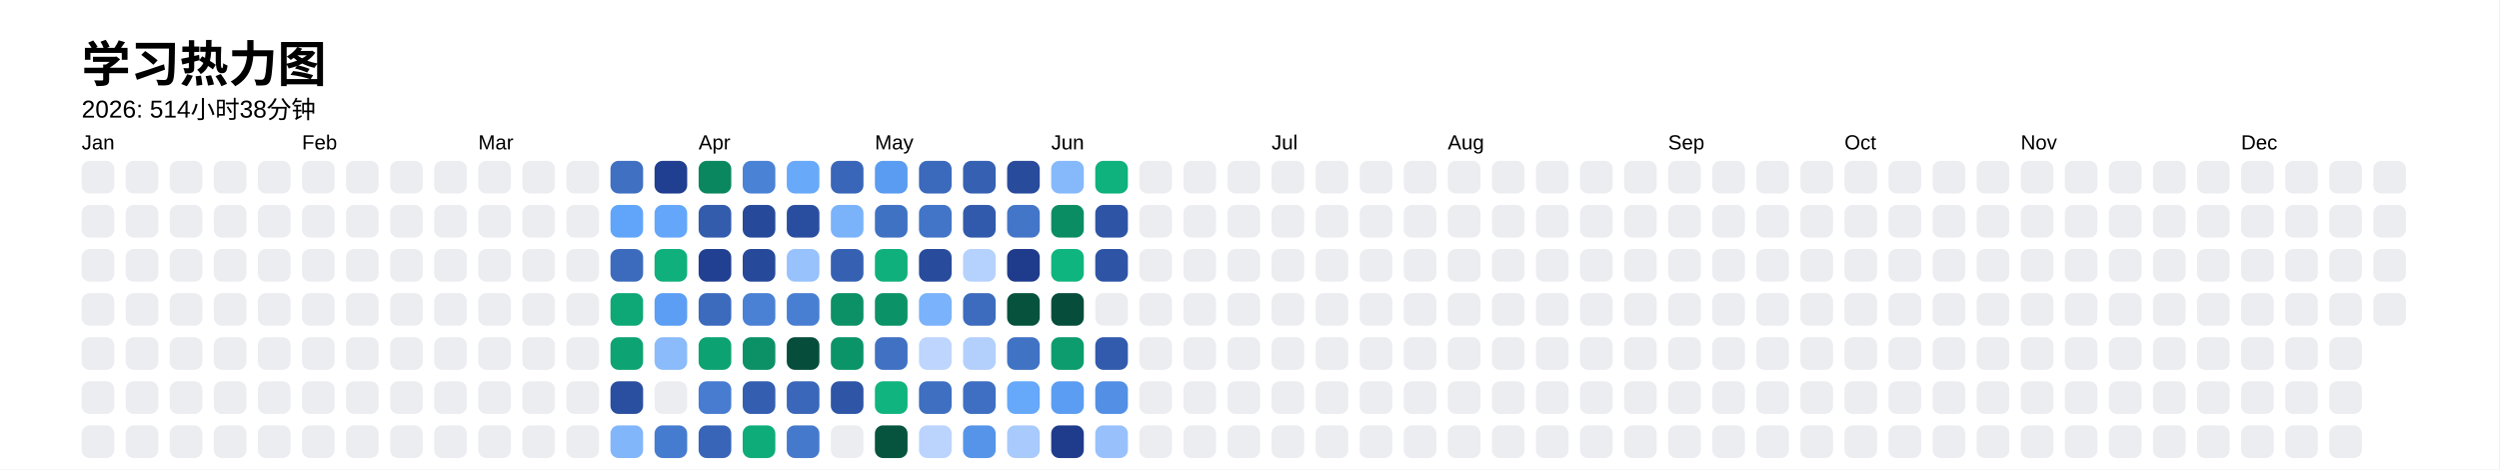
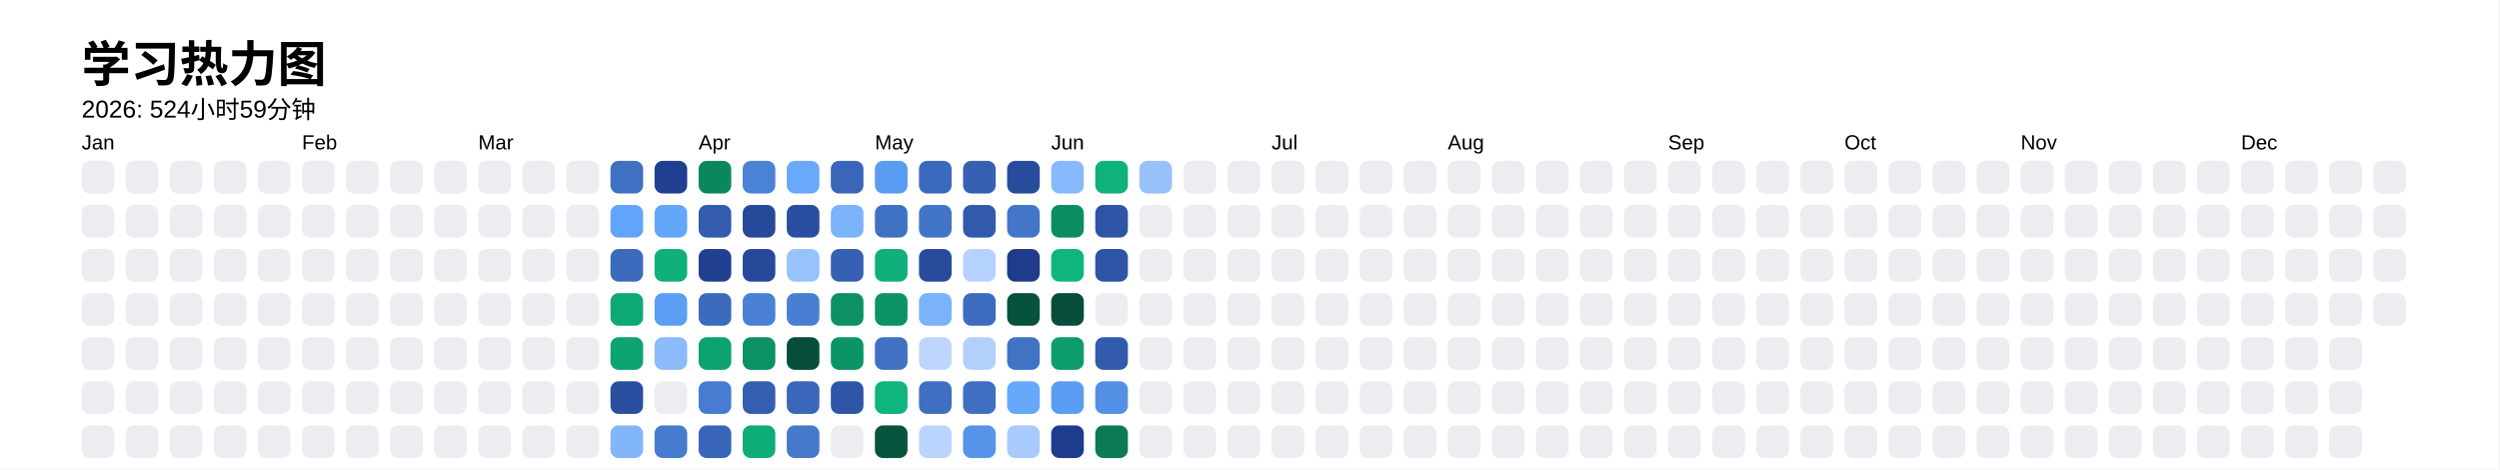
<svg xmlns="http://www.w3.org/2000/svg" style="background-color:white;" baseProfile="full" height="57.5mm" version="1.1" viewBox="0,0,306.2,57.5" width="306.2mm">
  <defs />
  <rect fill="#FFFFFF" height="57.5" width="306.2" x="0" y="0" />
  <text fill="#000000" style="font-size:6px; font-family:Arial; font-weight:bold;" x="10" y="10">学习热力图</text>
-   <text fill="#000000" style="font-size:3px; font-family:Arial;" x="10" y="14.4">2026: 514小时38分钟</text>
+   <text fill="#000000" style="font-size:3px; font-family:Arial;" x="10" y="14.4">2026: 524小时59分钟</text>
  <text fill="#000000" style="font-size:2.5px; font-family:Arial" x="10" y="18.3">Jan</text>
  <rect fill="#ebedf0" height="4" rx="1" ry="1" width="4" x="10" y="19.7" />
  <rect fill="#ebedf0" height="4" rx="1" ry="1" width="4" x="10" y="25.1" />
  <rect fill="#ebedf0" height="4" rx="1" ry="1" width="4" x="10" y="30.5" />
  <rect fill="#ebedf0" height="4" rx="1" ry="1" width="4" x="10" y="35.9" />
  <rect fill="#ebedf0" height="4" rx="1" ry="1" width="4" x="10" y="41.3" />
  <rect fill="#ebedf0" height="4" rx="1" ry="1" width="4" x="10" y="46.7" />
  <rect fill="#ebedf0" height="4" rx="1" ry="1" width="4" x="10" y="52.1" />
  <rect fill="#ebedf0" height="4" rx="1" ry="1" width="4" x="15.4" y="19.7" />
  <rect fill="#ebedf0" height="4" rx="1" ry="1" width="4" x="15.4" y="25.1" />
  <rect fill="#ebedf0" height="4" rx="1" ry="1" width="4" x="15.4" y="30.5" />
  <rect fill="#ebedf0" height="4" rx="1" ry="1" width="4" x="15.4" y="35.9" />
  <rect fill="#ebedf0" height="4" rx="1" ry="1" width="4" x="15.4" y="41.3" />
  <rect fill="#ebedf0" height="4" rx="1" ry="1" width="4" x="15.4" y="46.7" />
  <rect fill="#ebedf0" height="4" rx="1" ry="1" width="4" x="15.4" y="52.1" />
  <rect fill="#ebedf0" height="4" rx="1" ry="1" width="4" x="20.8" y="19.7" />
  <rect fill="#ebedf0" height="4" rx="1" ry="1" width="4" x="20.8" y="25.1" />
  <rect fill="#ebedf0" height="4" rx="1" ry="1" width="4" x="20.8" y="30.5" />
  <rect fill="#ebedf0" height="4" rx="1" ry="1" width="4" x="20.8" y="35.9" />
  <rect fill="#ebedf0" height="4" rx="1" ry="1" width="4" x="20.8" y="41.3" />
  <rect fill="#ebedf0" height="4" rx="1" ry="1" width="4" x="20.8" y="46.7" />
  <rect fill="#ebedf0" height="4" rx="1" ry="1" width="4" x="20.8" y="52.1" />
  <rect fill="#ebedf0" height="4" rx="1" ry="1" width="4" x="26.2" y="19.7" />
  <rect fill="#ebedf0" height="4" rx="1" ry="1" width="4" x="26.2" y="25.1" />
  <rect fill="#ebedf0" height="4" rx="1" ry="1" width="4" x="26.2" y="30.5" />
  <rect fill="#ebedf0" height="4" rx="1" ry="1" width="4" x="26.2" y="35.9" />
  <rect fill="#ebedf0" height="4" rx="1" ry="1" width="4" x="26.2" y="41.3" />
  <rect fill="#ebedf0" height="4" rx="1" ry="1" width="4" x="26.2" y="46.7" />
  <rect fill="#ebedf0" height="4" rx="1" ry="1" width="4" x="26.2" y="52.1" />
  <rect fill="#ebedf0" height="4" rx="1" ry="1" width="4" x="31.6" y="19.7" />
  <rect fill="#ebedf0" height="4" rx="1" ry="1" width="4" x="31.6" y="25.1" />
  <rect fill="#ebedf0" height="4" rx="1" ry="1" width="4" x="31.6" y="30.5" />
  <rect fill="#ebedf0" height="4" rx="1" ry="1" width="4" x="31.6" y="35.9" />
  <rect fill="#ebedf0" height="4" rx="1" ry="1" width="4" x="31.6" y="41.3" />
  <rect fill="#ebedf0" height="4" rx="1" ry="1" width="4" x="31.6" y="46.7" />
  <rect fill="#ebedf0" height="4" rx="1" ry="1" width="4" x="31.6" y="52.1" />
  <text fill="#000000" style="font-size:2.5px; font-family:Arial" x="37.0" y="18.3">Feb</text>
  <rect fill="#ebedf0" height="4" rx="1" ry="1" width="4" x="37.0" y="19.7" />
  <rect fill="#ebedf0" height="4" rx="1" ry="1" width="4" x="37.0" y="25.1" />
  <rect fill="#ebedf0" height="4" rx="1" ry="1" width="4" x="37.0" y="30.5" />
  <rect fill="#ebedf0" height="4" rx="1" ry="1" width="4" x="37.0" y="35.9" />
  <rect fill="#ebedf0" height="4" rx="1" ry="1" width="4" x="37.0" y="41.3" />
  <rect fill="#ebedf0" height="4" rx="1" ry="1" width="4" x="37.0" y="46.7" />
  <rect fill="#ebedf0" height="4" rx="1" ry="1" width="4" x="37.0" y="52.1" />
  <rect fill="#ebedf0" height="4" rx="1" ry="1" width="4" x="42.4" y="19.7" />
  <rect fill="#ebedf0" height="4" rx="1" ry="1" width="4" x="42.4" y="25.1" />
  <rect fill="#ebedf0" height="4" rx="1" ry="1" width="4" x="42.4" y="30.5" />
  <rect fill="#ebedf0" height="4" rx="1" ry="1" width="4" x="42.4" y="35.9" />
  <rect fill="#ebedf0" height="4" rx="1" ry="1" width="4" x="42.4" y="41.3" />
  <rect fill="#ebedf0" height="4" rx="1" ry="1" width="4" x="42.4" y="46.7" />
  <rect fill="#ebedf0" height="4" rx="1" ry="1" width="4" x="42.4" y="52.1" />
  <rect fill="#ebedf0" height="4" rx="1" ry="1" width="4" x="47.8" y="19.7" />
  <rect fill="#ebedf0" height="4" rx="1" ry="1" width="4" x="47.8" y="25.1" />
  <rect fill="#ebedf0" height="4" rx="1" ry="1" width="4" x="47.8" y="30.5" />
  <rect fill="#ebedf0" height="4" rx="1" ry="1" width="4" x="47.8" y="35.9" />
  <rect fill="#ebedf0" height="4" rx="1" ry="1" width="4" x="47.8" y="41.3" />
  <rect fill="#ebedf0" height="4" rx="1" ry="1" width="4" x="47.8" y="46.7" />
  <rect fill="#ebedf0" height="4" rx="1" ry="1" width="4" x="47.8" y="52.1" />
  <rect fill="#ebedf0" height="4" rx="1" ry="1" width="4" x="53.2" y="19.7" />
  <rect fill="#ebedf0" height="4" rx="1" ry="1" width="4" x="53.2" y="25.1" />
  <rect fill="#ebedf0" height="4" rx="1" ry="1" width="4" x="53.2" y="30.5" />
  <rect fill="#ebedf0" height="4" rx="1" ry="1" width="4" x="53.2" y="35.9" />
  <rect fill="#ebedf0" height="4" rx="1" ry="1" width="4" x="53.2" y="41.3" />
  <rect fill="#ebedf0" height="4" rx="1" ry="1" width="4" x="53.2" y="46.7" />
  <rect fill="#ebedf0" height="4" rx="1" ry="1" width="4" x="53.2" y="52.1" />
  <text fill="#000000" style="font-size:2.5px; font-family:Arial" x="58.6" y="18.3">Mar</text>
  <rect fill="#ebedf0" height="4" rx="1" ry="1" width="4" x="58.6" y="19.7" />
  <rect fill="#ebedf0" height="4" rx="1" ry="1" width="4" x="58.6" y="25.1" />
  <rect fill="#ebedf0" height="4" rx="1" ry="1" width="4" x="58.6" y="30.5" />
  <rect fill="#ebedf0" height="4" rx="1" ry="1" width="4" x="58.6" y="35.9" />
  <rect fill="#ebedf0" height="4" rx="1" ry="1" width="4" x="58.6" y="41.3" />
  <rect fill="#ebedf0" height="4" rx="1" ry="1" width="4" x="58.6" y="46.7" />
  <rect fill="#ebedf0" height="4" rx="1" ry="1" width="4" x="58.6" y="52.1" />
  <rect fill="#ebedf0" height="4" rx="1" ry="1" width="4" x="64" y="19.7" />
  <rect fill="#ebedf0" height="4" rx="1" ry="1" width="4" x="64" y="25.1" />
  <rect fill="#ebedf0" height="4" rx="1" ry="1" width="4" x="64" y="30.5" />
  <rect fill="#ebedf0" height="4" rx="1" ry="1" width="4" x="64" y="35.9" />
  <rect fill="#ebedf0" height="4" rx="1" ry="1" width="4" x="64" y="41.3" />
  <rect fill="#ebedf0" height="4" rx="1" ry="1" width="4" x="64" y="46.7" />
  <rect fill="#ebedf0" height="4" rx="1" ry="1" width="4" x="64" y="52.1" />
  <rect fill="#ebedf0" height="4" rx="1" ry="1" width="4" x="69.4" y="19.7" />
  <rect fill="#ebedf0" height="4" rx="1" ry="1" width="4" x="69.4" y="25.1" />
  <rect fill="#ebedf0" height="4" rx="1" ry="1" width="4" x="69.4" y="30.5" />
  <rect fill="#ebedf0" height="4" rx="1" ry="1" width="4" x="69.4" y="35.9" />
  <rect fill="#ebedf0" height="4" rx="1" ry="1" width="4" x="69.4" y="41.3" />
  <rect fill="#ebedf0" height="4" rx="1" ry="1" width="4" x="69.4" y="46.7" />
  <rect fill="#ebedf0" height="4" rx="1" ry="1" width="4" x="69.4" y="52.1" />
  <rect fill="#3f70c2" height="4" rx="1" ry="1" width="4" x="74.8" y="19.7" />
  <rect fill="#60a5fa" height="4" rx="1" ry="1" width="4" x="74.8" y="25.1" />
  <rect fill="#3c6bbd" height="4" rx="1" ry="1" width="4" x="74.8" y="30.5" />
  <rect fill="#0ea876" height="4" rx="1" ry="1" width="4" x="74.8" y="35.9" />
  <rect fill="#0ea373" height="4" rx="1" ry="1" width="4" x="74.8" y="41.3" />
  <rect fill="#2b4fa0" height="4" rx="1" ry="1" width="4" x="74.8" y="46.7" />
  <rect fill="#81b6fb" height="4" rx="1" ry="1" width="4" x="74.8" y="52.1" />
  <rect fill="#213f90" height="4" rx="1" ry="1" width="4" x="80.2" y="19.7" />
  <rect fill="#64a7fa" height="4" rx="1" ry="1" width="4" x="80.2" y="25.1" />
  <rect fill="#0fb07b" height="4" rx="1" ry="1" width="4" x="80.2" y="30.5" />
  <rect fill="#5c9ef3" height="4" rx="1" ry="1" width="4" x="80.2" y="35.9" />
  <rect fill="#8cbbfb" height="4" rx="1" ry="1" width="4" x="80.2" y="41.3" />
  <rect fill="#ebedf0" height="4" rx="1" ry="1" width="4" x="80.2" y="46.7" />
  <rect fill="#467ccf" height="4" rx="1" ry="1" width="4" x="80.2" y="52.1" />
  <text fill="#000000" style="font-size:2.5px; font-family:Arial" x="85.6" y="18.3">Apr</text>
  <rect fill="#0b8760" height="4" rx="1" ry="1" width="4" x="85.6" y="19.7" />
  <rect fill="#335cad" height="4" rx="1" ry="1" width="4" x="85.6" y="25.1" />
  <rect fill="#224091" height="4" rx="1" ry="1" width="4" x="85.6" y="30.5" />
  <rect fill="#3c6bbe" height="4" rx="1" ry="1" width="4" x="85.6" y="35.9" />
  <rect fill="#0da272" height="4" rx="1" ry="1" width="4" x="85.6" y="41.3" />
  <rect fill="#477cd0" height="4" rx="1" ry="1" width="4" x="85.6" y="46.7" />
  <rect fill="#3865b7" height="4" rx="1" ry="1" width="4" x="85.6" y="52.1" />
  <rect fill="#4a82d5" height="4" rx="1" ry="1" width="4" x="91" y="19.7" />
  <rect fill="#274999" height="4" rx="1" ry="1" width="4" x="91" y="25.1" />
  <rect fill="#27499a" height="4" rx="1" ry="1" width="4" x="91" y="30.5" />
  <rect fill="#4a81d5" height="4" rx="1" ry="1" width="4" x="91" y="35.9" />
  <rect fill="#0c9167" height="4" rx="1" ry="1" width="4" x="91" y="41.3" />
  <rect fill="#345fb0" height="4" rx="1" ry="1" width="4" x="91" y="46.7" />
  <rect fill="#0eac79" height="4" rx="1" ry="1" width="4" x="91" y="52.1" />
  <rect fill="#68a9fa" height="4" rx="1" ry="1" width="4" x="96.4" y="19.7" />
  <rect fill="#2a4e9f" height="4" rx="1" ry="1" width="4" x="96.4" y="25.1" />
  <rect fill="#98c2fc" height="4" rx="1" ry="1" width="4" x="96.4" y="30.5" />
  <rect fill="#487fd2" height="4" rx="1" ry="1" width="4" x="96.4" y="35.9" />
  <rect fill="#064e3b" height="4" rx="1" ry="1" width="4" x="96.4" y="41.3" />
  <rect fill="#3a67ba" height="4" rx="1" ry="1" width="4" x="96.4" y="46.7" />
  <rect fill="#4579cc" height="4" rx="1" ry="1" width="4" x="96.4" y="52.1" />
  <rect fill="#3966b8" height="4" rx="1" ry="1" width="4" x="101.8" y="19.7" />
  <rect fill="#7bb3fb" height="4" rx="1" ry="1" width="4" x="101.8" y="25.1" />
  <rect fill="#3661b3" height="4" rx="1" ry="1" width="4" x="101.8" y="30.5" />
  <rect fill="#0c9167" height="4" rx="1" ry="1" width="4" x="101.8" y="35.9" />
  <rect fill="#0c9469" height="4" rx="1" ry="1" width="4" x="101.8" y="41.3" />
  <rect fill="#2e55a6" height="4" rx="1" ry="1" width="4" x="101.8" y="46.7" />
  <rect fill="#ebedf0" height="4" rx="1" ry="1" width="4" x="101.8" y="52.1" />
  <text fill="#000000" style="font-size:2.5px; font-family:Arial" x="107.2" y="18.3">May</text>
  <rect fill="#5a9cf1" height="4" rx="1" ry="1" width="4" x="107.2" y="19.7" />
  <rect fill="#4072c4" height="4" rx="1" ry="1" width="4" x="107.2" y="25.1" />
  <rect fill="#0fb07b" height="4" rx="1" ry="1" width="4" x="107.2" y="30.5" />
  <rect fill="#0c9267" height="4" rx="1" ry="1" width="4" x="107.2" y="35.9" />
  <rect fill="#4071c3" height="4" rx="1" ry="1" width="4" x="107.2" y="41.3" />
  <rect fill="#0fb47e" height="4" rx="1" ry="1" width="4" x="107.2" y="46.7" />
  <rect fill="#06533e" height="4" rx="1" ry="1" width="4" x="107.2" y="52.1" />
  <rect fill="#3b6abc" height="4" rx="1" ry="1" width="4" x="112.6" y="19.7" />
  <rect fill="#4275c8" height="4" rx="1" ry="1" width="4" x="112.6" y="25.1" />
  <rect fill="#284b9c" height="4" rx="1" ry="1" width="4" x="112.6" y="30.5" />
  <rect fill="#7ab2fb" height="4" rx="1" ry="1" width="4" x="112.6" y="35.9" />
  <rect fill="#bed5fd" height="4" rx="1" ry="1" width="4" x="112.6" y="41.3" />
  <rect fill="#3e6fc1" height="4" rx="1" ry="1" width="4" x="112.6" y="46.7" />
  <rect fill="#bbd4fd" height="4" rx="1" ry="1" width="4" x="112.6" y="52.1" />
  <rect fill="#3661b3" height="4" rx="1" ry="1" width="4" x="118" y="19.7" />
  <rect fill="#325aac" height="4" rx="1" ry="1" width="4" x="118" y="25.1" />
  <rect fill="#b5d1fd" height="4" rx="1" ry="1" width="4" x="118" y="30.5" />
  <rect fill="#3d6cbe" height="4" rx="1" ry="1" width="4" x="118" y="35.9" />
  <rect fill="#b3d0fd" height="4" rx="1" ry="1" width="4" x="118" y="41.3" />
  <rect fill="#3f6fc2" height="4" rx="1" ry="1" width="4" x="118" y="46.7" />
  <rect fill="#5694e9" height="4" rx="1" ry="1" width="4" x="118" y="52.1" />
  <rect fill="#284b9c" height="4" rx="1" ry="1" width="4" x="123.4" y="19.7" />
  <rect fill="#4376c9" height="4" rx="1" ry="1" width="4" x="123.4" y="25.1" />
  <rect fill="#1f3b8b" height="4" rx="1" ry="1" width="4" x="123.4" y="30.5" />
  <rect fill="#06523d" height="4" rx="1" ry="1" width="4" x="123.4" y="35.9" />
  <rect fill="#4173c5" height="4" rx="1" ry="1" width="4" x="123.4" y="41.3" />
  <rect fill="#66a8fa" height="4" rx="1" ry="1" width="4" x="123.4" y="46.7" />
  <rect fill="#a8cafc" height="4" rx="1" ry="1" width="4" x="123.4" y="52.1" />
  <text fill="#000000" style="font-size:2.5px; font-family:Arial" x="128.8" y="18.3">Jun</text>
  <rect fill="#86b9fb" height="4" rx="1" ry="1" width="4" x="128.8" y="19.7" />
  <rect fill="#0b8d64" height="4" rx="1" ry="1" width="4" x="128.8" y="25.1" />
  <rect fill="#0fb57e" height="4" rx="1" ry="1" width="4" x="128.8" y="30.5" />
  <rect fill="#064e3b" height="4" rx="1" ry="1" width="4" x="128.8" y="35.9" />
  <rect fill="#0d9c6e" height="4" rx="1" ry="1" width="4" x="128.8" y="41.3" />
  <rect fill="#5b9df2" height="4" rx="1" ry="1" width="4" x="128.8" y="46.7" />
  <rect fill="#1f3c8c" height="4" rx="1" ry="1" width="4" x="128.8" y="52.1" />
  <rect fill="#0fb17c" height="4" rx="1" ry="1" width="4" x="134.2" y="19.7" />
  <rect fill="#2e54a5" height="4" rx="1" ry="1" width="4" x="134.2" y="25.1" />
  <rect fill="#2e54a6" height="4" rx="1" ry="1" width="4" x="134.2" y="30.5" />
  <rect fill="#ebedf0" height="4" rx="1" ry="1" width="4" x="134.2" y="35.9" />
  <rect fill="#325bad" height="4" rx="1" ry="1" width="4" x="134.2" y="41.3" />
  <rect fill="#5390e5" height="4" rx="1" ry="1" width="4" x="134.2" y="46.7" />
-   <rect fill="#98c1fc" height="4" rx="1" ry="1" width="4" x="134.2" y="52.1" />
-   <rect fill="#ebedf0" height="4" rx="1" ry="1" width="4" x="139.6" y="19.7" />
+   <rect fill="#0a7a57" height="4" rx="1" ry="1" width="4" x="134.2" y="52.1" />
+   <rect fill="#98c1fc" height="4" rx="1" ry="1" width="4" x="139.6" y="19.7" />
  <rect fill="#ebedf0" height="4" rx="1" ry="1" width="4" x="139.6" y="25.1" />
  <rect fill="#ebedf0" height="4" rx="1" ry="1" width="4" x="139.6" y="30.5" />
  <rect fill="#ebedf0" height="4" rx="1" ry="1" width="4" x="139.6" y="35.9" />
  <rect fill="#ebedf0" height="4" rx="1" ry="1" width="4" x="139.6" y="41.3" />
  <rect fill="#ebedf0" height="4" rx="1" ry="1" width="4" x="139.6" y="46.7" />
  <rect fill="#ebedf0" height="4" rx="1" ry="1" width="4" x="139.6" y="52.1" />
  <rect fill="#ebedf0" height="4" rx="1" ry="1" width="4" x="145" y="19.7" />
  <rect fill="#ebedf0" height="4" rx="1" ry="1" width="4" x="145" y="25.1" />
  <rect fill="#ebedf0" height="4" rx="1" ry="1" width="4" x="145" y="30.5" />
  <rect fill="#ebedf0" height="4" rx="1" ry="1" width="4" x="145" y="35.9" />
  <rect fill="#ebedf0" height="4" rx="1" ry="1" width="4" x="145" y="41.3" />
  <rect fill="#ebedf0" height="4" rx="1" ry="1" width="4" x="145" y="46.7" />
  <rect fill="#ebedf0" height="4" rx="1" ry="1" width="4" x="145" y="52.1" />
  <rect fill="#ebedf0" height="4" rx="1" ry="1" width="4" x="150.4" y="19.7" />
  <rect fill="#ebedf0" height="4" rx="1" ry="1" width="4" x="150.4" y="25.1" />
  <rect fill="#ebedf0" height="4" rx="1" ry="1" width="4" x="150.4" y="30.5" />
  <rect fill="#ebedf0" height="4" rx="1" ry="1" width="4" x="150.4" y="35.9" />
  <rect fill="#ebedf0" height="4" rx="1" ry="1" width="4" x="150.4" y="41.3" />
  <rect fill="#ebedf0" height="4" rx="1" ry="1" width="4" x="150.4" y="46.7" />
  <rect fill="#ebedf0" height="4" rx="1" ry="1" width="4" x="150.4" y="52.1" />
  <text fill="#000000" style="font-size:2.5px; font-family:Arial" x="155.8" y="18.3">Jul</text>
  <rect fill="#ebedf0" height="4" rx="1" ry="1" width="4" x="155.8" y="19.7" />
  <rect fill="#ebedf0" height="4" rx="1" ry="1" width="4" x="155.8" y="25.1" />
  <rect fill="#ebedf0" height="4" rx="1" ry="1" width="4" x="155.8" y="30.5" />
  <rect fill="#ebedf0" height="4" rx="1" ry="1" width="4" x="155.8" y="35.9" />
  <rect fill="#ebedf0" height="4" rx="1" ry="1" width="4" x="155.8" y="41.3" />
  <rect fill="#ebedf0" height="4" rx="1" ry="1" width="4" x="155.8" y="46.7" />
  <rect fill="#ebedf0" height="4" rx="1" ry="1" width="4" x="155.8" y="52.1" />
  <rect fill="#ebedf0" height="4" rx="1" ry="1" width="4" x="161.2" y="19.7" />
  <rect fill="#ebedf0" height="4" rx="1" ry="1" width="4" x="161.2" y="25.1" />
  <rect fill="#ebedf0" height="4" rx="1" ry="1" width="4" x="161.2" y="30.5" />
  <rect fill="#ebedf0" height="4" rx="1" ry="1" width="4" x="161.2" y="35.9" />
  <rect fill="#ebedf0" height="4" rx="1" ry="1" width="4" x="161.2" y="41.3" />
  <rect fill="#ebedf0" height="4" rx="1" ry="1" width="4" x="161.2" y="46.7" />
  <rect fill="#ebedf0" height="4" rx="1" ry="1" width="4" x="161.2" y="52.1" />
  <rect fill="#ebedf0" height="4" rx="1" ry="1" width="4" x="166.6" y="19.7" />
  <rect fill="#ebedf0" height="4" rx="1" ry="1" width="4" x="166.6" y="25.1" />
  <rect fill="#ebedf0" height="4" rx="1" ry="1" width="4" x="166.6" y="30.5" />
  <rect fill="#ebedf0" height="4" rx="1" ry="1" width="4" x="166.6" y="35.9" />
  <rect fill="#ebedf0" height="4" rx="1" ry="1" width="4" x="166.6" y="41.3" />
  <rect fill="#ebedf0" height="4" rx="1" ry="1" width="4" x="166.6" y="46.7" />
  <rect fill="#ebedf0" height="4" rx="1" ry="1" width="4" x="166.6" y="52.1" />
  <rect fill="#ebedf0" height="4" rx="1" ry="1" width="4" x="172" y="19.7" />
  <rect fill="#ebedf0" height="4" rx="1" ry="1" width="4" x="172" y="25.1" />
  <rect fill="#ebedf0" height="4" rx="1" ry="1" width="4" x="172" y="30.5" />
  <rect fill="#ebedf0" height="4" rx="1" ry="1" width="4" x="172" y="35.9" />
  <rect fill="#ebedf0" height="4" rx="1" ry="1" width="4" x="172" y="41.3" />
  <rect fill="#ebedf0" height="4" rx="1" ry="1" width="4" x="172" y="46.7" />
  <rect fill="#ebedf0" height="4" rx="1" ry="1" width="4" x="172" y="52.1" />
  <text fill="#000000" style="font-size:2.5px; font-family:Arial" x="177.4" y="18.3">Aug</text>
  <rect fill="#ebedf0" height="4" rx="1" ry="1" width="4" x="177.4" y="19.7" />
  <rect fill="#ebedf0" height="4" rx="1" ry="1" width="4" x="177.4" y="25.1" />
  <rect fill="#ebedf0" height="4" rx="1" ry="1" width="4" x="177.4" y="30.5" />
  <rect fill="#ebedf0" height="4" rx="1" ry="1" width="4" x="177.4" y="35.9" />
  <rect fill="#ebedf0" height="4" rx="1" ry="1" width="4" x="177.4" y="41.3" />
  <rect fill="#ebedf0" height="4" rx="1" ry="1" width="4" x="177.4" y="46.7" />
  <rect fill="#ebedf0" height="4" rx="1" ry="1" width="4" x="177.4" y="52.1" />
  <rect fill="#ebedf0" height="4" rx="1" ry="1" width="4" x="182.8" y="19.7" />
  <rect fill="#ebedf0" height="4" rx="1" ry="1" width="4" x="182.8" y="25.1" />
  <rect fill="#ebedf0" height="4" rx="1" ry="1" width="4" x="182.8" y="30.5" />
  <rect fill="#ebedf0" height="4" rx="1" ry="1" width="4" x="182.8" y="35.9" />
  <rect fill="#ebedf0" height="4" rx="1" ry="1" width="4" x="182.8" y="41.3" />
  <rect fill="#ebedf0" height="4" rx="1" ry="1" width="4" x="182.8" y="46.7" />
  <rect fill="#ebedf0" height="4" rx="1" ry="1" width="4" x="182.8" y="52.1" />
  <rect fill="#ebedf0" height="4" rx="1" ry="1" width="4" x="188.2" y="19.7" />
  <rect fill="#ebedf0" height="4" rx="1" ry="1" width="4" x="188.2" y="25.1" />
  <rect fill="#ebedf0" height="4" rx="1" ry="1" width="4" x="188.2" y="30.5" />
  <rect fill="#ebedf0" height="4" rx="1" ry="1" width="4" x="188.2" y="35.9" />
  <rect fill="#ebedf0" height="4" rx="1" ry="1" width="4" x="188.2" y="41.3" />
  <rect fill="#ebedf0" height="4" rx="1" ry="1" width="4" x="188.2" y="46.7" />
  <rect fill="#ebedf0" height="4" rx="1" ry="1" width="4" x="188.2" y="52.1" />
  <rect fill="#ebedf0" height="4" rx="1" ry="1" width="4" x="193.6" y="19.7" />
  <rect fill="#ebedf0" height="4" rx="1" ry="1" width="4" x="193.6" y="25.1" />
  <rect fill="#ebedf0" height="4" rx="1" ry="1" width="4" x="193.6" y="30.5" />
  <rect fill="#ebedf0" height="4" rx="1" ry="1" width="4" x="193.6" y="35.9" />
  <rect fill="#ebedf0" height="4" rx="1" ry="1" width="4" x="193.6" y="41.3" />
  <rect fill="#ebedf0" height="4" rx="1" ry="1" width="4" x="193.6" y="46.7" />
  <rect fill="#ebedf0" height="4" rx="1" ry="1" width="4" x="193.6" y="52.1" />
  <rect fill="#ebedf0" height="4" rx="1" ry="1" width="4" x="199" y="19.7" />
  <rect fill="#ebedf0" height="4" rx="1" ry="1" width="4" x="199" y="25.1" />
  <rect fill="#ebedf0" height="4" rx="1" ry="1" width="4" x="199" y="30.5" />
  <rect fill="#ebedf0" height="4" rx="1" ry="1" width="4" x="199" y="35.9" />
  <rect fill="#ebedf0" height="4" rx="1" ry="1" width="4" x="199" y="41.3" />
  <rect fill="#ebedf0" height="4" rx="1" ry="1" width="4" x="199" y="46.7" />
  <rect fill="#ebedf0" height="4" rx="1" ry="1" width="4" x="199" y="52.1" />
  <text fill="#000000" style="font-size:2.5px; font-family:Arial" x="204.4" y="18.3">Sep</text>
  <rect fill="#ebedf0" height="4" rx="1" ry="1" width="4" x="204.4" y="19.7" />
  <rect fill="#ebedf0" height="4" rx="1" ry="1" width="4" x="204.4" y="25.1" />
  <rect fill="#ebedf0" height="4" rx="1" ry="1" width="4" x="204.4" y="30.5" />
  <rect fill="#ebedf0" height="4" rx="1" ry="1" width="4" x="204.4" y="35.9" />
  <rect fill="#ebedf0" height="4" rx="1" ry="1" width="4" x="204.4" y="41.3" />
  <rect fill="#ebedf0" height="4" rx="1" ry="1" width="4" x="204.4" y="46.7" />
  <rect fill="#ebedf0" height="4" rx="1" ry="1" width="4" x="204.4" y="52.1" />
  <rect fill="#ebedf0" height="4" rx="1" ry="1" width="4" x="209.8" y="19.7" />
  <rect fill="#ebedf0" height="4" rx="1" ry="1" width="4" x="209.8" y="25.1" />
  <rect fill="#ebedf0" height="4" rx="1" ry="1" width="4" x="209.8" y="30.5" />
  <rect fill="#ebedf0" height="4" rx="1" ry="1" width="4" x="209.8" y="35.9" />
  <rect fill="#ebedf0" height="4" rx="1" ry="1" width="4" x="209.8" y="41.3" />
  <rect fill="#ebedf0" height="4" rx="1" ry="1" width="4" x="209.8" y="46.7" />
  <rect fill="#ebedf0" height="4" rx="1" ry="1" width="4" x="209.8" y="52.1" />
  <rect fill="#ebedf0" height="4" rx="1" ry="1" width="4" x="215.2" y="19.7" />
  <rect fill="#ebedf0" height="4" rx="1" ry="1" width="4" x="215.2" y="25.1" />
  <rect fill="#ebedf0" height="4" rx="1" ry="1" width="4" x="215.2" y="30.5" />
  <rect fill="#ebedf0" height="4" rx="1" ry="1" width="4" x="215.2" y="35.9" />
  <rect fill="#ebedf0" height="4" rx="1" ry="1" width="4" x="215.2" y="41.3" />
  <rect fill="#ebedf0" height="4" rx="1" ry="1" width="4" x="215.2" y="46.7" />
  <rect fill="#ebedf0" height="4" rx="1" ry="1" width="4" x="215.2" y="52.1" />
  <rect fill="#ebedf0" height="4" rx="1" ry="1" width="4" x="220.6" y="19.7" />
  <rect fill="#ebedf0" height="4" rx="1" ry="1" width="4" x="220.6" y="25.1" />
  <rect fill="#ebedf0" height="4" rx="1" ry="1" width="4" x="220.6" y="30.5" />
  <rect fill="#ebedf0" height="4" rx="1" ry="1" width="4" x="220.6" y="35.9" />
  <rect fill="#ebedf0" height="4" rx="1" ry="1" width="4" x="220.6" y="41.3" />
  <rect fill="#ebedf0" height="4" rx="1" ry="1" width="4" x="220.6" y="46.7" />
  <rect fill="#ebedf0" height="4" rx="1" ry="1" width="4" x="220.6" y="52.1" />
  <text fill="#000000" style="font-size:2.5px; font-family:Arial" x="226" y="18.3">Oct</text>
  <rect fill="#ebedf0" height="4" rx="1" ry="1" width="4" x="226" y="19.7" />
  <rect fill="#ebedf0" height="4" rx="1" ry="1" width="4" x="226" y="25.1" />
  <rect fill="#ebedf0" height="4" rx="1" ry="1" width="4" x="226" y="30.5" />
  <rect fill="#ebedf0" height="4" rx="1" ry="1" width="4" x="226" y="35.9" />
  <rect fill="#ebedf0" height="4" rx="1" ry="1" width="4" x="226" y="41.3" />
  <rect fill="#ebedf0" height="4" rx="1" ry="1" width="4" x="226" y="46.7" />
  <rect fill="#ebedf0" height="4" rx="1" ry="1" width="4" x="226" y="52.1" />
  <rect fill="#ebedf0" height="4" rx="1" ry="1" width="4" x="231.4" y="19.7" />
  <rect fill="#ebedf0" height="4" rx="1" ry="1" width="4" x="231.4" y="25.1" />
  <rect fill="#ebedf0" height="4" rx="1" ry="1" width="4" x="231.4" y="30.5" />
  <rect fill="#ebedf0" height="4" rx="1" ry="1" width="4" x="231.4" y="35.9" />
  <rect fill="#ebedf0" height="4" rx="1" ry="1" width="4" x="231.4" y="41.3" />
  <rect fill="#ebedf0" height="4" rx="1" ry="1" width="4" x="231.4" y="46.7" />
  <rect fill="#ebedf0" height="4" rx="1" ry="1" width="4" x="231.4" y="52.1" />
  <rect fill="#ebedf0" height="4" rx="1" ry="1" width="4" x="236.8" y="19.7" />
  <rect fill="#ebedf0" height="4" rx="1" ry="1" width="4" x="236.8" y="25.1" />
  <rect fill="#ebedf0" height="4" rx="1" ry="1" width="4" x="236.8" y="30.5" />
  <rect fill="#ebedf0" height="4" rx="1" ry="1" width="4" x="236.8" y="35.9" />
  <rect fill="#ebedf0" height="4" rx="1" ry="1" width="4" x="236.8" y="41.3" />
  <rect fill="#ebedf0" height="4" rx="1" ry="1" width="4" x="236.8" y="46.7" />
  <rect fill="#ebedf0" height="4" rx="1" ry="1" width="4" x="236.8" y="52.1" />
  <rect fill="#ebedf0" height="4" rx="1" ry="1" width="4" x="242.2" y="19.7" />
  <rect fill="#ebedf0" height="4" rx="1" ry="1" width="4" x="242.2" y="25.1" />
  <rect fill="#ebedf0" height="4" rx="1" ry="1" width="4" x="242.2" y="30.5" />
  <rect fill="#ebedf0" height="4" rx="1" ry="1" width="4" x="242.2" y="35.9" />
  <rect fill="#ebedf0" height="4" rx="1" ry="1" width="4" x="242.2" y="41.3" />
  <rect fill="#ebedf0" height="4" rx="1" ry="1" width="4" x="242.2" y="46.7" />
  <rect fill="#ebedf0" height="4" rx="1" ry="1" width="4" x="242.2" y="52.1" />
  <text fill="#000000" style="font-size:2.5px; font-family:Arial" x="247.6" y="18.3">Nov</text>
  <rect fill="#ebedf0" height="4" rx="1" ry="1" width="4" x="247.6" y="19.7" />
  <rect fill="#ebedf0" height="4" rx="1" ry="1" width="4" x="247.6" y="25.1" />
  <rect fill="#ebedf0" height="4" rx="1" ry="1" width="4" x="247.6" y="30.5" />
  <rect fill="#ebedf0" height="4" rx="1" ry="1" width="4" x="247.6" y="35.9" />
  <rect fill="#ebedf0" height="4" rx="1" ry="1" width="4" x="247.6" y="41.3" />
  <rect fill="#ebedf0" height="4" rx="1" ry="1" width="4" x="247.6" y="46.7" />
  <rect fill="#ebedf0" height="4" rx="1" ry="1" width="4" x="247.6" y="52.1" />
  <rect fill="#ebedf0" height="4" rx="1" ry="1" width="4" x="253" y="19.7" />
  <rect fill="#ebedf0" height="4" rx="1" ry="1" width="4" x="253" y="25.1" />
  <rect fill="#ebedf0" height="4" rx="1" ry="1" width="4" x="253" y="30.5" />
  <rect fill="#ebedf0" height="4" rx="1" ry="1" width="4" x="253" y="35.9" />
  <rect fill="#ebedf0" height="4" rx="1" ry="1" width="4" x="253" y="41.3" />
  <rect fill="#ebedf0" height="4" rx="1" ry="1" width="4" x="253" y="46.7" />
  <rect fill="#ebedf0" height="4" rx="1" ry="1" width="4" x="253" y="52.1" />
  <rect fill="#ebedf0" height="4" rx="1" ry="1" width="4" x="258.4" y="19.7" />
  <rect fill="#ebedf0" height="4" rx="1" ry="1" width="4" x="258.4" y="25.1" />
  <rect fill="#ebedf0" height="4" rx="1" ry="1" width="4" x="258.4" y="30.5" />
  <rect fill="#ebedf0" height="4" rx="1" ry="1" width="4" x="258.4" y="35.9" />
  <rect fill="#ebedf0" height="4" rx="1" ry="1" width="4" x="258.4" y="41.3" />
  <rect fill="#ebedf0" height="4" rx="1" ry="1" width="4" x="258.4" y="46.7" />
  <rect fill="#ebedf0" height="4" rx="1" ry="1" width="4" x="258.4" y="52.1" />
  <rect fill="#ebedf0" height="4" rx="1" ry="1" width="4" x="263.8" y="19.7" />
  <rect fill="#ebedf0" height="4" rx="1" ry="1" width="4" x="263.8" y="25.1" />
  <rect fill="#ebedf0" height="4" rx="1" ry="1" width="4" x="263.8" y="30.5" />
  <rect fill="#ebedf0" height="4" rx="1" ry="1" width="4" x="263.8" y="35.9" />
  <rect fill="#ebedf0" height="4" rx="1" ry="1" width="4" x="263.8" y="41.3" />
  <rect fill="#ebedf0" height="4" rx="1" ry="1" width="4" x="263.8" y="46.7" />
  <rect fill="#ebedf0" height="4" rx="1" ry="1" width="4" x="263.8" y="52.1" />
  <rect fill="#ebedf0" height="4" rx="1" ry="1" width="4" x="269.2" y="19.7" />
  <rect fill="#ebedf0" height="4" rx="1" ry="1" width="4" x="269.2" y="25.1" />
  <rect fill="#ebedf0" height="4" rx="1" ry="1" width="4" x="269.2" y="30.5" />
  <rect fill="#ebedf0" height="4" rx="1" ry="1" width="4" x="269.2" y="35.9" />
  <rect fill="#ebedf0" height="4" rx="1" ry="1" width="4" x="269.2" y="41.3" />
  <rect fill="#ebedf0" height="4" rx="1" ry="1" width="4" x="269.2" y="46.7" />
  <rect fill="#ebedf0" height="4" rx="1" ry="1" width="4" x="269.2" y="52.1" />
  <text fill="#000000" style="font-size:2.5px; font-family:Arial" x="274.6" y="18.3">Dec</text>
  <rect fill="#ebedf0" height="4" rx="1" ry="1" width="4" x="274.6" y="19.7" />
  <rect fill="#ebedf0" height="4" rx="1" ry="1" width="4" x="274.6" y="25.1" />
  <rect fill="#ebedf0" height="4" rx="1" ry="1" width="4" x="274.6" y="30.5" />
  <rect fill="#ebedf0" height="4" rx="1" ry="1" width="4" x="274.6" y="35.9" />
  <rect fill="#ebedf0" height="4" rx="1" ry="1" width="4" x="274.6" y="41.3" />
  <rect fill="#ebedf0" height="4" rx="1" ry="1" width="4" x="274.6" y="46.7" />
  <rect fill="#ebedf0" height="4" rx="1" ry="1" width="4" x="274.6" y="52.1" />
  <rect fill="#ebedf0" height="4" rx="1" ry="1" width="4" x="280" y="19.7" />
  <rect fill="#ebedf0" height="4" rx="1" ry="1" width="4" x="280" y="25.1" />
  <rect fill="#ebedf0" height="4" rx="1" ry="1" width="4" x="280" y="30.5" />
  <rect fill="#ebedf0" height="4" rx="1" ry="1" width="4" x="280" y="35.9" />
  <rect fill="#ebedf0" height="4" rx="1" ry="1" width="4" x="280" y="41.3" />
  <rect fill="#ebedf0" height="4" rx="1" ry="1" width="4" x="280" y="46.7" />
  <rect fill="#ebedf0" height="4" rx="1" ry="1" width="4" x="280" y="52.1" />
  <rect fill="#ebedf0" height="4" rx="1" ry="1" width="4" x="285.4" y="19.7" />
  <rect fill="#ebedf0" height="4" rx="1" ry="1" width="4" x="285.4" y="25.1" />
  <rect fill="#ebedf0" height="4" rx="1" ry="1" width="4" x="285.4" y="30.5" />
  <rect fill="#ebedf0" height="4" rx="1" ry="1" width="4" x="285.4" y="35.9" />
  <rect fill="#ebedf0" height="4" rx="1" ry="1" width="4" x="285.4" y="41.3" />
  <rect fill="#ebedf0" height="4" rx="1" ry="1" width="4" x="285.4" y="46.7" />
  <rect fill="#ebedf0" height="4" rx="1" ry="1" width="4" x="285.4" y="52.1" />
  <rect fill="#ebedf0" height="4" rx="1" ry="1" width="4" x="290.8" y="19.7" />
  <rect fill="#ebedf0" height="4" rx="1" ry="1" width="4" x="290.8" y="25.1" />
  <rect fill="#ebedf0" height="4" rx="1" ry="1" width="4" x="290.8" y="30.5" />
  <rect fill="#ebedf0" height="4" rx="1" ry="1" width="4" x="290.8" y="35.9" />
</svg>
